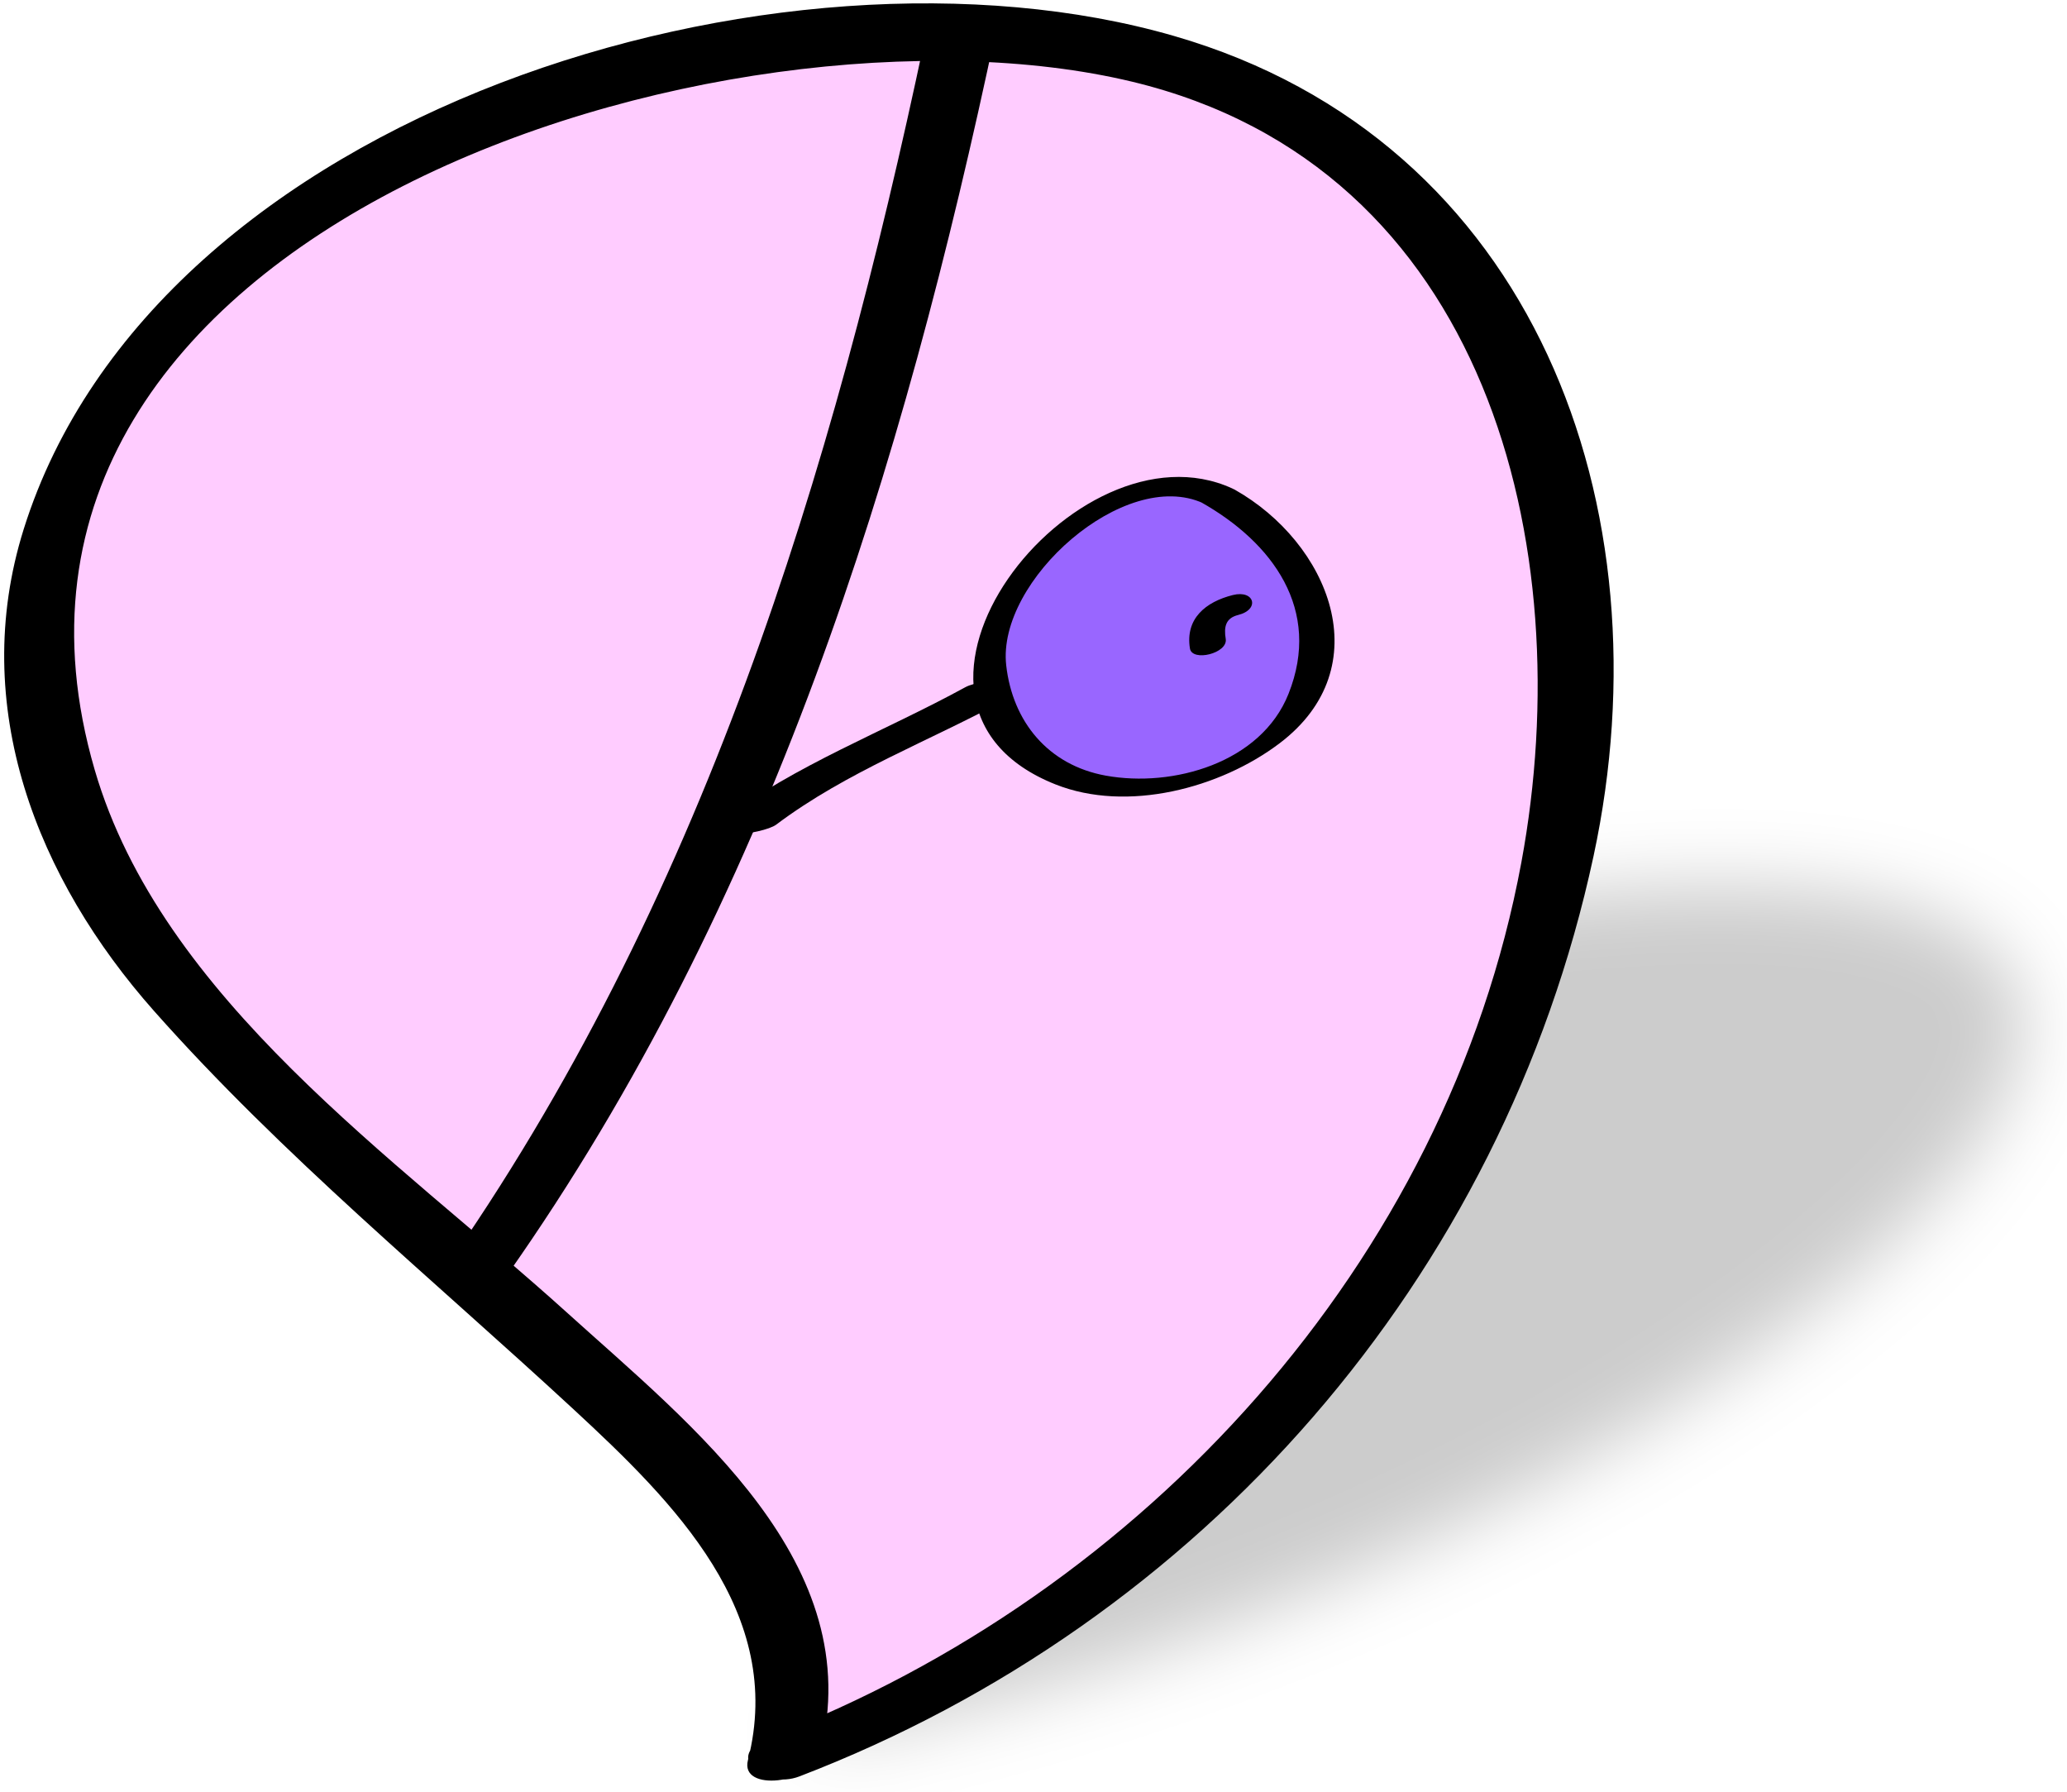
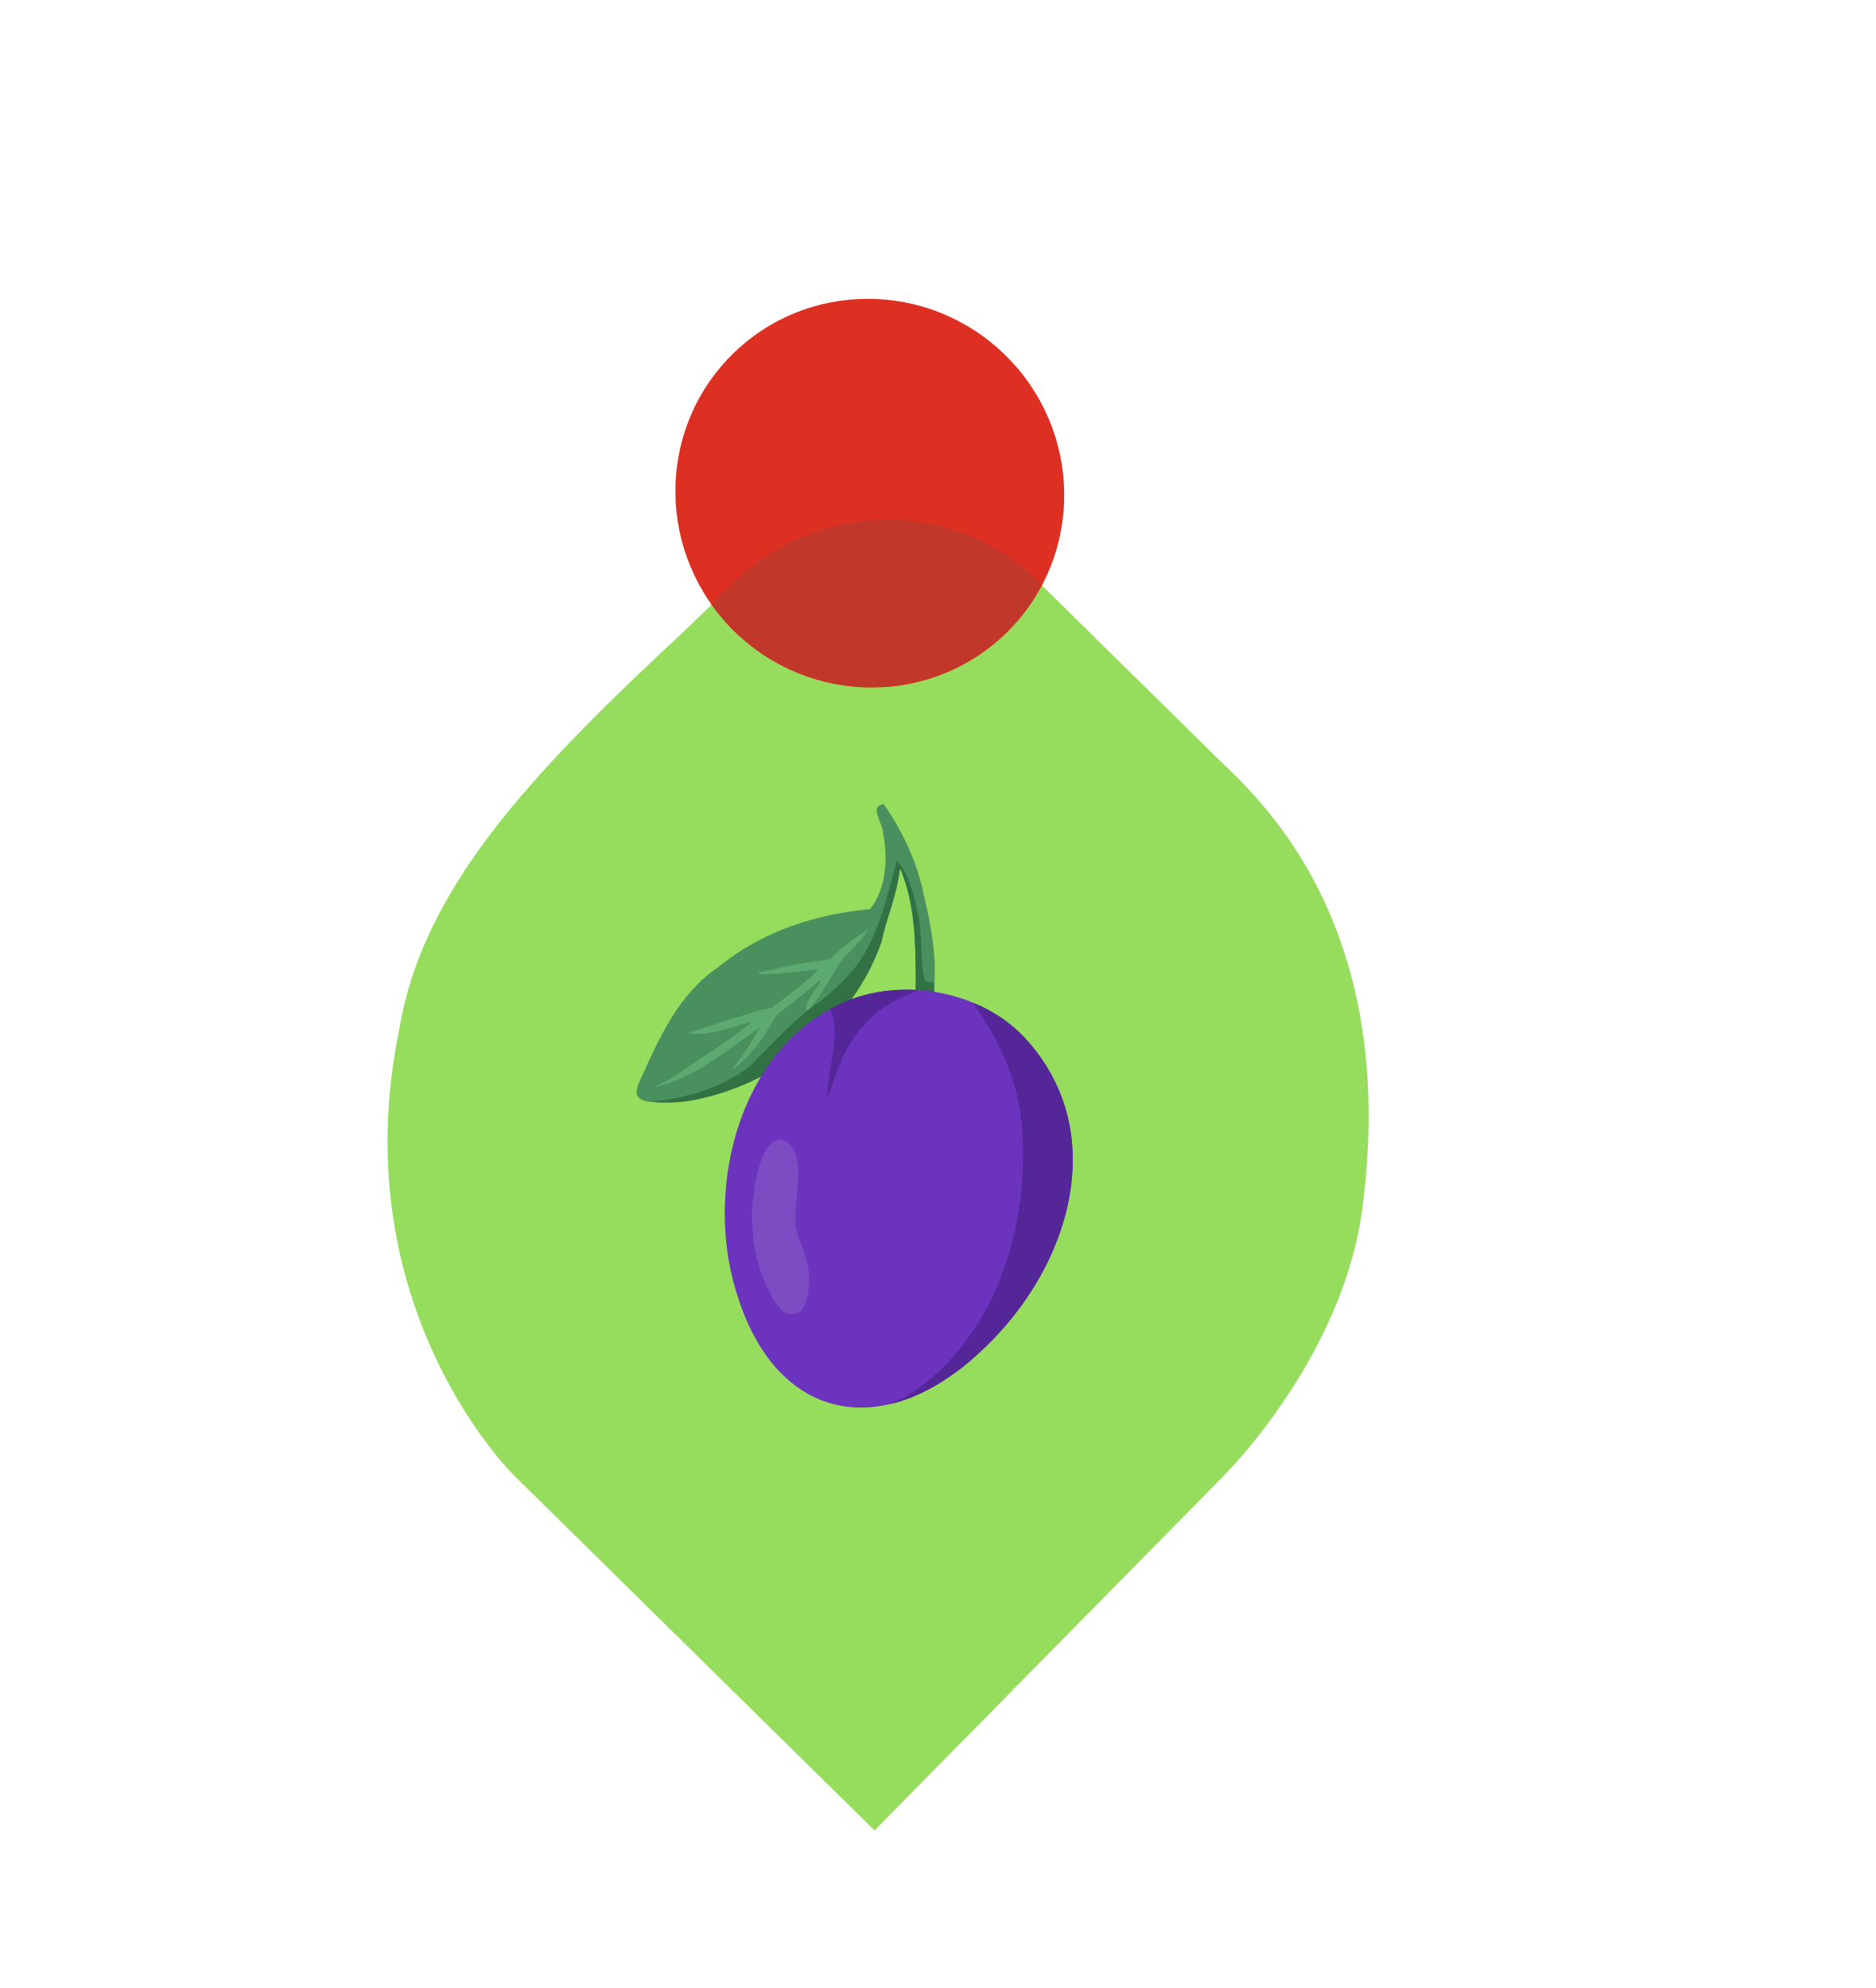
- <svg xmlns="http://www.w3.org/2000/svg" version="1.0" id="svg2" x="0px" y="0px" width="55.833px" height="48.375px" viewBox="0 0 55.833 48.375" enable-background="new 0 0 55.833 48.375" xml:space="preserve">
-   <filter id="AI_GaussianBlur_4">
-     <feGaussianBlur stdDeviation="1" />
-   </filter>
-   <g>
-     <g opacity="0.2" filter="url(#AI_GaussianBlur_4)">
-       <path d="M21.386,47.188c4.805-3.297-1.273-5.531-3.751-10.969c-1.043-2.292,3.471-8.934,20.335-11.531    C71.451,19.532,48.716,42.032,21.386,47.188" />
+ <svg xmlns="http://www.w3.org/2000/svg" id="Layer_1" data-name="Layer 1" viewBox="0 0 334.73 354.82">
+   <defs>
+     <style>
+       .cls-1 {
+         fill: #5ca972;
+       }
+ 
+       .cls-2 {
+         fill: #7d4cc3;
+       }
+ 
+       .cls-3 {
+         fill: #327144;
+       }
+ 
+       .cls-4 {
+         fill: #6c33bf;
+       }
+ 
+       .cls-5 {
+         fill: #c1382b;
+       }
+ 
+       .cls-6 {
+         fill: #552698;
+       }
+ 
+       .cls-7 {
+         fill: #96dd5e;
+       }
+ 
+       .cls-8 {
+         fill: #4a8f5e;
+       }
+ 
+       .cls-9 {
+         fill: #dd2f22;
+       }
+     </style>
+   </defs>
+   <path class="cls-7" d="m156.08,326.7l-64.35-63.37s-30.7-29.92-20.48-79.56c4.15-25.18,23.41-45.62,50.71-70.98l7.43-7.19.73-.74c15.32-15.55,40.01-16.07,55.16-1.16l-.06.06,30.98,30.51c5.46,5.67,33.39,27.21,27.16,79.58-2.83,27.96-25.36,49.96-25.36,49.96l-61.93,62.89Z" />
+   <ellipse class="cls-9" cx="155.23" cy="88.02" rx="34.52" ry="34.87" transform="translate(-16.4 136.87) rotate(-45.44)" />
+   <path class="cls-5" d="m179.99,112.41c2.4-2.43,4.35-5.14,5.87-8.02l-.73-.71.06-.06c-15.15-14.92-39.84-14.4-55.16,1.16l-.73.74-2.38,2.31c1.18,1.65,2.5,3.23,4,4.71,13.72,13.51,35.69,13.46,49.07-.13Z" />
+   <g id="plum">
+     <g>
+       <path class="cls-8" d="m156.73,143.91c-.95.87.92,3.52.88,4.82.86,4.55.58,9.86-2.33,13.53-9.85.92-19.37,4-27.09,10.35,0,.04-.02.08-.04.12.02-.03.03-.07.04-.12-6.97,4.69-10.47,12.46-13.81,19.88-1.32,2.56-1.09,4.03,2.1,4.2,2.7.22,5.39.07,8.04-.5,14.61-3.1,27.78-13.79,32.75-28.01.95-4.4,2.83-8.54,3.31-13.05l.17.13c2.45,6.01,2.63,12.41,2.67,18.82.03,1.77,0,3.55-.38,5.3-.5,1.26.07,2.82,1.63,2.04,0,1.06.52,2.59,1.84,2.05,1.24-.64.55-2.15.53-3.23-.43-2.7-.2-5.41-.2-8.12-.22-4.02-.91-8.01-1.87-11.92-1.15-6.04-3.76-11.64-7.24-16.68-.42.04-.74.18-1.03.41Z" />
+       <path class="cls-3" d="m163.87,163.26c-.79-3.25-1.46-7.24-3.85-9.6-1.84,6.87-3.45,14.7-8.42,20.23-.33.37-.68.73-1.04,1.08,0-.01-3.3,3.33-5.02,4.29-4.22,3.21-7.85,7.11-11.56,10.89-5.05,4.03-11.43,5.82-17.77,6.52.09,0,.19.01.29.02,2.7.22,5.39.07,8.04-.5,14.61-3.1,27.78-13.79,32.75-28.01.95-4.4,2.83-8.54,3.31-13.05l.17.13c2.45,6.01,2.63,12.41,2.67,18.82.03,1.77,0,3.55-.38,5.3-.41,1.01-.11,2.22.83,2.25.11-1.34.21-2.66.32-4,.84.14,1.66.27,2.46.4,0-.89-.02-1.76-.03-2.62-.7-.17-1.69-.01-1.74-.96-.72-3.69-.26-7.49-1.02-11.17Z" />
+       <path class="cls-1" d="m144.15,180.33c-1.31-.84,2.26-4.28,2.32-5.52-2.52,2.23-5.16,4.31-7.86,6.32-2.19,3.77-4.36,7.41-8.15,9.92,1.92-2.4,3.69-4.99,5.16-7.68-5.85,3.98-11.34,8.92-18.39,10.56-.02-.28.18-.3.32-.36,1.56-.67,2.99-1.56,4.38-2.52,4.1-2.87,8.5-5.5,12.3-8.72-3.7.92-7.44,2.65-11.31,2.08,4.07-1.58,8.29-2.63,12.42-4.04.54-.13,2.29-.41,2.56-.61,2.75-2.18,5.76-4.2,8.16-6.75-3.4.4-6.79.84-10.22.85-.31,0-.31,0-.67-.23,3.15-.62,6.23-1.54,9.42-1.91,1.21-.32,2.7-.07,3.76-.75,1.93-1.96,4.27-3.57,6.52-5.11-1.09,2.44-3.48,3.82-4.96,5.96-1.78,2.93-3.43,5.97-5.75,8.5Z" />
    </g>
-     <g>
-       <g>
-         <path fill="#FFCCFF" d="M21.177,47.45c2.199-6.595-7.977-11.063-17.352-21.938C-0.127,20.927-2.153,7.644,15.927,2.45     C51.826-7.863,49.388,37.138,21.177,47.45" />
-         <g>
-           <path d="M22.152,47.364c1.319-5.142-3.463-8.863-6.855-11.931C10.725,31.301,4.362,26.98,2.558,20.791      C-1.712,6.143,19.685-0.404,30.575,2.205c9.601,2.301,12.104,12.542,10.519,21.088C39.086,34.11,30.873,43.048,20.762,46.926      c-1.245,0.478-0.133,1.419,0.831,1.049c10.859-4.165,18.998-13.45,21.451-24.854c2.021-9.393-1.564-19.329-11.336-22.151      C21.098-2.095,4.187,2.973,0.639,14.295c-1.5,4.79,0.373,9.458,3.526,13.013c3.459,3.901,7.514,7.226,11.333,10.758      c2.701,2.498,5.724,5.495,4.705,9.47C19.977,48.414,21.948,48.161,22.152,47.364L22.152,47.364z" />
-         </g>
-       </g>
-       <g>
-         <g>
-           <g>
-             <path d="M24.979,1.056c-2.496,11.804-6.043,23.379-13.065,33.354c-0.493,0.7,1.446,0.505,1.792,0.014       c7.07-10.043,10.686-21.729,13.201-33.624C27.054,0.104,25.112,0.425,24.979,1.056L24.979,1.056z" />
-           </g>
-         </g>
-         <g>
-           <g>
-             <g>
-               <path d="M20.969,22.269c1.908-1.435,4.153-2.259,6.234-3.396c1.129-0.617-0.647-0.577-1.129-0.313        c-2.204,1.205-4.577,2.085-6.598,3.604C18.675,22.767,20.61,22.539,20.969,22.269L20.969,22.269z" />
-             </g>
-           </g>
-           <g>
-             <g>
-               <path fill="#9966FF" d="M32.893,13.391c-2.246-1.264-6.426,2.285-6.198,4.702c0.329,4.818,8.63,3.754,8.876-0.621        C35.784,15.609,34.513,14.236,32.893,13.391" />
-               <g>
-                 <path d="M33.287,13.192c-4.243-1.949-10.32,5.789-4.779,7.991c1.938,0.771,4.451,0.104,6.053-1.107         c2.729-2.063,1.331-5.422-1.214-6.855c-0.256-0.144-1.067,0.251-0.906,0.342c1.939,1.092,3.266,2.905,2.365,5.172         c-0.742,1.872-3.13,2.541-4.939,2.212c-1.554-0.282-2.518-1.458-2.688-2.982c-0.254-2.286,3.197-5.349,5.322-4.374         C32.723,13.693,33.609,13.34,33.287,13.192L33.287,13.192z" />
-               </g>
-             </g>
-             <g>
-               <g>
-                 <path d="M33.302,16.07c-0.735,0.184-1.29,0.636-1.16,1.444c0.06,0.366,1.029,0.132,0.967-0.259         c-0.054-0.327-0.002-0.563,0.338-0.647C34.036,16.461,33.888,15.924,33.302,16.07L33.302,16.07z" />
-               </g>
-             </g>
-           </g>
-         </g>
-       </g>
-     </g>
+     <path class="cls-4" d="m182.7,185.02c-7.39-7.68-19.71-10.23-29.75-7.03-20.54,7.06-27.5,33.29-21.57,52.53,7.23,24.17,27.28,26.78,44.46,9.91,15.15-14.5,22.63-38.51,6.87-55.41Z" />
+     <path class="cls-6" d="m181.68,184.03c-2.05-1.89-4.41-3.43-6.96-4.61-.37-.13-.75-.24-1.13-.34.18.18.28.28.39.39,4.71,6.73,8.12,14.44,8.47,22.73,1.17,17.51-5.19,37.32-20.63,46.97-.9.51-1.86.9-2.81,1.31,0,.03.02.05.03.08,2.44-.59,4.92-1.58,7.41-2.97,1.38-.78,2.71-1.66,3.99-2.61-.04.03-.08.06-.12.09.33-.24.66-.47,1-.71,0,0,0,0,0,0,1.52-1.17,3.03-2.48,4.52-3.94.23-.22.46-.45.69-.67.03-.03.06-.06.09-.1.05-.05.1-.09.14-.14,4.23-4.25,7.81-9.25,10.38-14.6,3.55-7.47,5.14-15.65,3.86-23.42-.89-5.2-3.08-10.25-6.86-14.83-.05-.06-.1-.12-.15-.18-.09-.11-.19-.22-.28-.33-.63-.72-1.31-1.43-2.02-2.12Z" />
+     <path class="cls-6" d="m163.88,176.73c-.3-.03-.6-.05-.91-.07-3.42-.12-6.84.31-10.03,1.33-1.67.57-3.25,1.28-4.74,2.09,1.99,5.16-.59,10.73-.57,16.05.67-1.59,1.1-3.28,1.72-4.89,1.54-4.19,3.97-8.01,7.49-10.82h0c2.16-1.55,4.56-2.73,7.03-3.69Z" />
+     <path class="cls-2" d="m140.94,204.15c-5.16-3.82-6.74,9.28-6.73,12.4.07,3.81.42,7.74,1.89,11.29,1.2,2.72,3.28,8.79,7.09,5.98,1.97-3.87,1.39-8.33-.37-12.18-.62-1.33-.91-2.72-.83-4.18-.17-4.36,1.8-9.53-1.05-13.3Z" />
  </g>
</svg>
